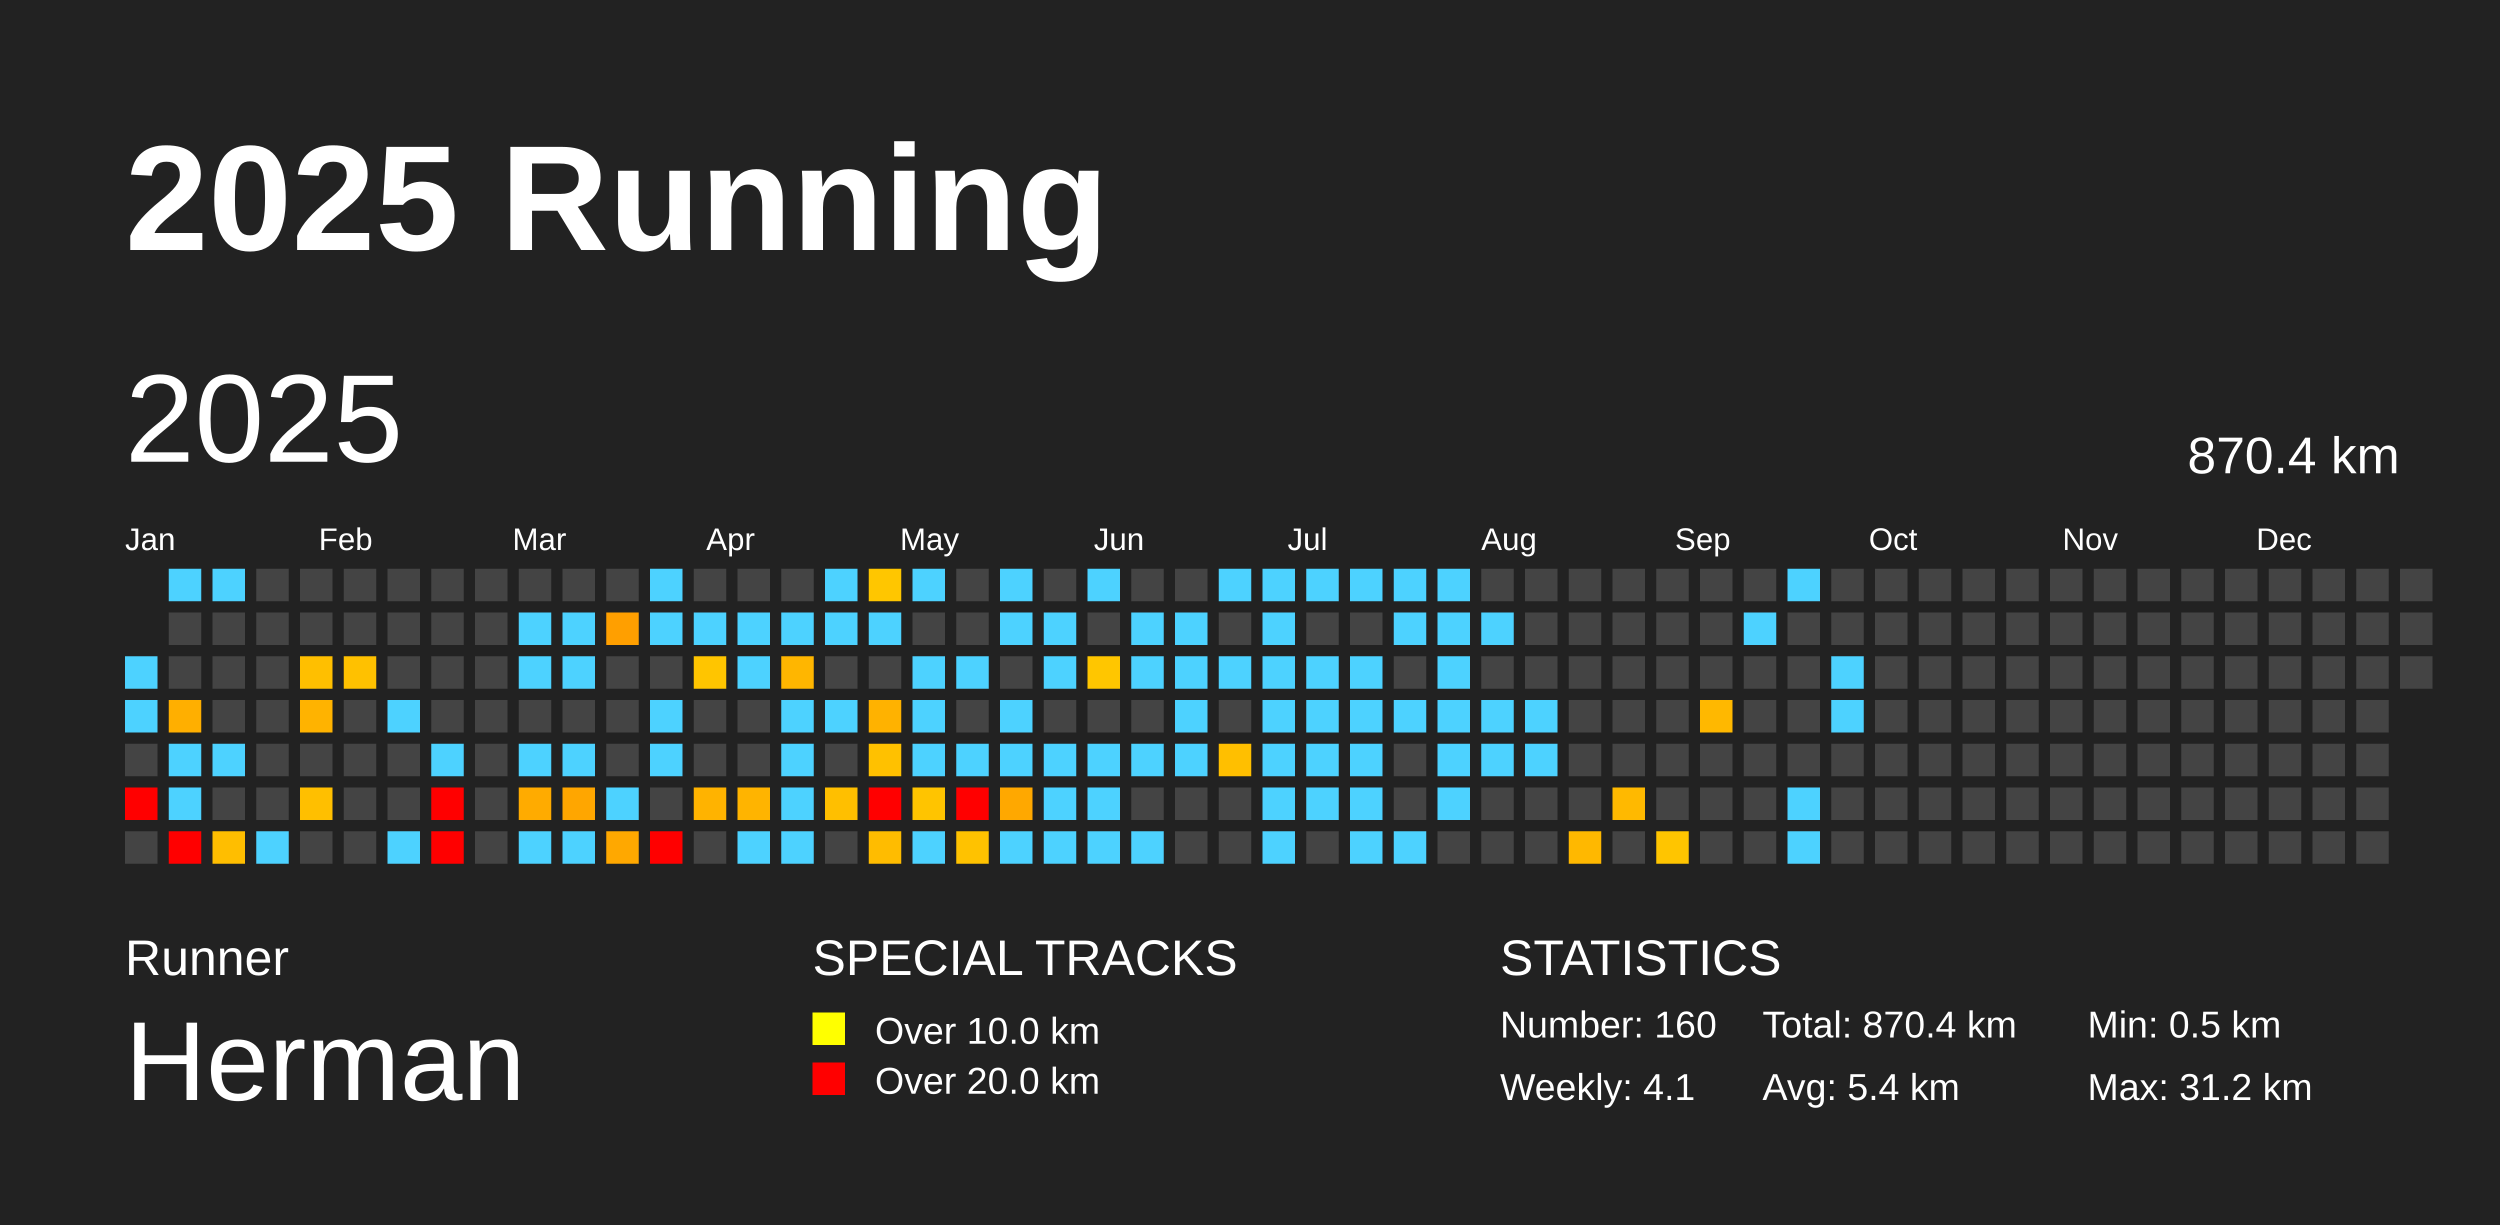
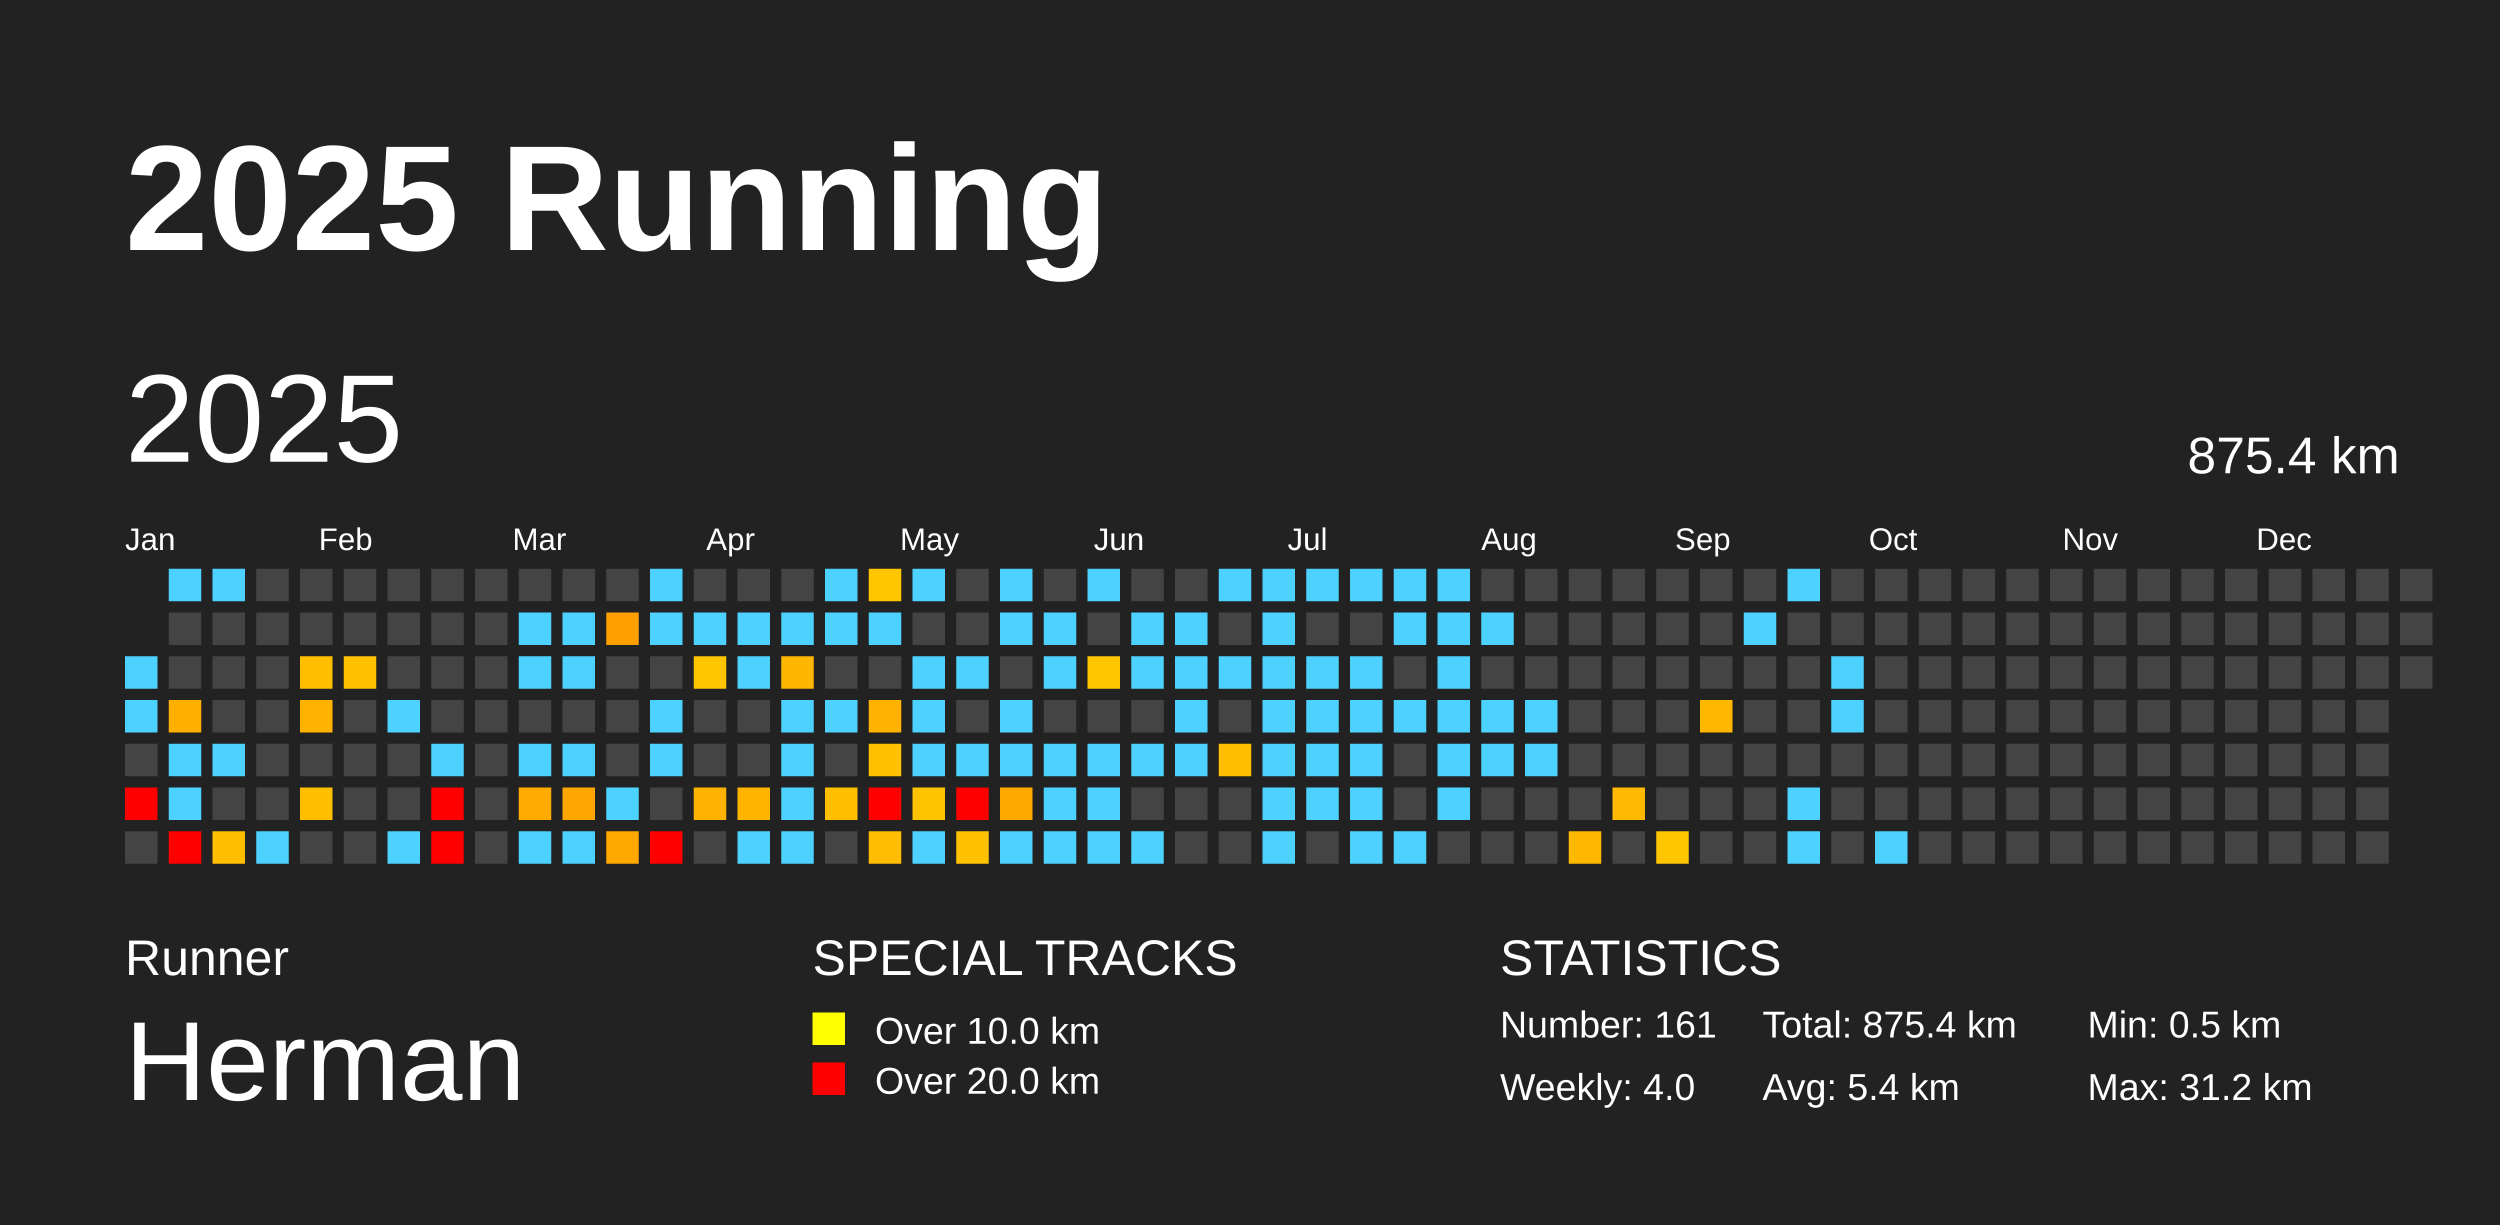
<svg xmlns="http://www.w3.org/2000/svg" baseProfile="full" height="98mm" version="1.1" viewBox="0,0,200,98" width="200mm">
  <defs />
  <rect fill="#222222" height="98" width="200" x="0" y="0" />
  <text fill="#FFFFFF" style="font-size:12px; font-family:Arial; font-weight:bold;" x="10" y="20">2025 Running</text>
  <text fill="#FFFFFF" style="font-size:4px; font-family:Arial" x="10" y="78">Runner</text>
  <text fill="#FFFFFF" style="font-size:9px; font-family:Arial" x="10" y="88">Herman</text>
  <text fill="#FFFFFF" style="font-size:4px; font-family:Arial" x="65" y="78">SPECIAL TRACKS</text>
  <rect fill="yellow" height="2.6" width="2.6" x="65" y="81" />
  <text fill="#FFFFFF" style="font-size:3px; font-family:Arial" x="70" y="83.5">Over 10.0 km</text>
  <rect fill="red" height="2.6" width="2.6" x="65" y="85" />
  <text fill="#FFFFFF" style="font-size:3px; font-family:Arial" x="70" y="87.5">Over 20.0 km</text>
  <text fill="#FFFFFF" style="font-size:4px; font-family:Arial" x="120" y="78">STATISTICS</text>
-   <text fill="#FFFFFF" style="font-size:3px; font-family:Arial" x="120" y="83">Number: 160</text>
-   <text fill="#FFFFFF" style="font-size:3px; font-family:Arial" x="120" y="88">Weekly: 4.1</text>
-   <text fill="#FFFFFF" style="font-size:3px; font-family:Arial" x="141" y="83">Total: 870.4 km</text>
+   <text fill="#FFFFFF" style="font-size:3px; font-family:Arial" x="120" y="83">Number: 161</text>
+   <text fill="#FFFFFF" style="font-size:3px; font-family:Arial" x="120" y="88">Weekly: 4.0</text>
+   <text fill="#FFFFFF" style="font-size:3px; font-family:Arial" x="141" y="83">Total: 875.4 km</text>
  <text fill="#FFFFFF" style="font-size:3px; font-family:Arial" x="141" y="88">Avg: 5.4 km</text>
  <text fill="#FFFFFF" style="font-size:3px; font-family:Arial" x="167" y="83">Min: 0.5 km</text>
  <text fill="#FFFFFF" style="font-size:3px; font-family:Arial" x="167" y="88">Max: 31.2 km</text>
  <text dominant-baseline="hanging" fill="#FFFFFF" style="font-size:10.0px; font-family:Arial;" x="10" y="30">2025</text>
-   <text dominant-baseline="hanging" fill="#FFFFFF" style="font-size:4.125px; font-family:Arial;" x="175" y="35">870.4 km</text>
+   <text dominant-baseline="hanging" fill="#FFFFFF" style="font-size:4.125px; font-family:Arial;" x="175" y="35">875.4 km</text>
  <text fill="#FFFFFF" style="font-size:2.5px; font-family:Arial" x="10.0" y="44">Jan</text>
  <text fill="#FFFFFF" style="font-size:2.5px; font-family:Arial" x="25.5" y="44">Feb</text>
  <text fill="#FFFFFF" style="font-size:2.5px; font-family:Arial" x="41.0" y="44">Mar</text>
  <text fill="#FFFFFF" style="font-size:2.5px; font-family:Arial" x="56.5" y="44">Apr</text>
  <text fill="#FFFFFF" style="font-size:2.5px; font-family:Arial" x="72.0" y="44">May</text>
  <text fill="#FFFFFF" style="font-size:2.5px; font-family:Arial" x="87.5" y="44">Jun</text>
  <text fill="#FFFFFF" style="font-size:2.5px; font-family:Arial" x="103.0" y="44">Jul</text>
  <text fill="#FFFFFF" style="font-size:2.5px; font-family:Arial" x="118.5" y="44">Aug</text>
  <text fill="#FFFFFF" style="font-size:2.5px; font-family:Arial" x="134.0" y="44">Sep</text>
  <text fill="#FFFFFF" style="font-size:2.5px; font-family:Arial" x="149.5" y="44">Oct</text>
  <text fill="#FFFFFF" style="font-size:2.5px; font-family:Arial" x="165.0" y="44">Nov</text>
  <text fill="#FFFFFF" style="font-size:2.5px; font-family:Arial" x="180.5" y="44">Dec</text>
  <rect fill="#4dd2ff" height="2.6" width="2.6" x="10.0" y="52.5" />
  <rect fill="#4dd2ff" height="2.6" width="2.6" x="10.0" y="56.0" />
  <rect fill="#444444" height="2.6" width="2.6" x="10.0" y="59.5" />
  <rect fill="red" height="2.6" width="2.6" x="10.0" y="63.0" />
  <rect fill="#444444" height="2.6" width="2.6" x="10.0" y="66.5" />
  <rect fill="#4dd2ff" height="2.6" width="2.6" x="13.5" y="45.5" />
  <rect fill="#444444" height="2.6" width="2.6" x="13.5" y="49.0" />
  <rect fill="#444444" height="2.6" width="2.6" x="13.5" y="52.5" />
  <rect fill="#ffaf00" height="2.6" width="2.6" x="13.5" y="56.0" />
  <rect fill="#4dd2ff" height="2.6" width="2.6" x="13.5" y="59.5" />
  <rect fill="#4dd2ff" height="2.6" width="2.6" x="13.5" y="63.0" />
  <rect fill="red" height="2.6" width="2.6" x="13.5" y="66.5" />
  <rect fill="#4dd2ff" height="2.6" width="2.6" x="17.0" y="45.5" />
  <rect fill="#444444" height="2.6" width="2.6" x="17.0" y="49.0" />
  <rect fill="#444444" height="2.6" width="2.6" x="17.0" y="52.5" />
  <rect fill="#444444" height="2.6" width="2.6" x="17.0" y="56.0" />
  <rect fill="#4dd2ff" height="2.6" width="2.6" x="17.0" y="59.5" />
  <rect fill="#444444" height="2.6" width="2.6" x="17.0" y="63.0" />
  <rect fill="#ffbe00" height="2.6" width="2.6" x="17.0" y="66.5" />
  <rect fill="#444444" height="2.6" width="2.6" x="20.5" y="45.5" />
  <rect fill="#444444" height="2.6" width="2.6" x="20.5" y="49.0" />
  <rect fill="#444444" height="2.6" width="2.6" x="20.5" y="52.5" />
  <rect fill="#444444" height="2.6" width="2.6" x="20.5" y="56.0" />
  <rect fill="#444444" height="2.6" width="2.6" x="20.5" y="59.5" />
  <rect fill="#444444" height="2.6" width="2.6" x="20.5" y="63.0" />
  <rect fill="#4dd2ff" height="2.6" width="2.6" x="20.5" y="66.5" />
  <rect fill="#444444" height="2.6" width="2.6" x="24.0" y="45.5" />
  <rect fill="#444444" height="2.6" width="2.6" x="24.0" y="49.0" />
  <rect fill="#ffbf00" height="2.6" width="2.6" x="24.0" y="52.5" />
  <rect fill="#ffb300" height="2.6" width="2.6" x="24.0" y="56.0" />
  <rect fill="#444444" height="2.6" width="2.6" x="24.0" y="59.5" />
  <rect fill="#ffbf00" height="2.6" width="2.6" x="24.0" y="63.0" />
  <rect fill="#444444" height="2.6" width="2.6" x="24.0" y="66.5" />
  <rect fill="#444444" height="2.6" width="2.6" x="27.5" y="45.5" />
  <rect fill="#444444" height="2.6" width="2.6" x="27.5" y="49.0" />
  <rect fill="#ffc100" height="2.6" width="2.6" x="27.5" y="52.5" />
  <rect fill="#444444" height="2.6" width="2.6" x="27.5" y="56.0" />
  <rect fill="#444444" height="2.6" width="2.6" x="27.5" y="59.5" />
  <rect fill="#444444" height="2.6" width="2.6" x="27.5" y="63.0" />
  <rect fill="#444444" height="2.6" width="2.6" x="27.5" y="66.5" />
  <rect fill="#444444" height="2.6" width="2.6" x="31.0" y="45.5" />
  <rect fill="#444444" height="2.6" width="2.6" x="31.0" y="49.0" />
  <rect fill="#444444" height="2.6" width="2.6" x="31.0" y="52.5" />
  <rect fill="#4dd2ff" height="2.6" width="2.6" x="31.0" y="56.0" />
  <rect fill="#444444" height="2.6" width="2.6" x="31.0" y="59.5" />
  <rect fill="#444444" height="2.6" width="2.6" x="31.0" y="63.0" />
  <rect fill="#4dd2ff" height="2.6" width="2.6" x="31.0" y="66.5" />
  <rect fill="#444444" height="2.6" width="2.6" x="34.5" y="45.5" />
  <rect fill="#444444" height="2.6" width="2.6" x="34.5" y="49.0" />
  <rect fill="#444444" height="2.6" width="2.6" x="34.5" y="52.5" />
  <rect fill="#444444" height="2.6" width="2.6" x="34.5" y="56.0" />
  <rect fill="#4dd2ff" height="2.6" width="2.6" x="34.5" y="59.5" />
  <rect fill="red" height="2.6" width="2.6" x="34.5" y="63.0" />
  <rect fill="red" height="2.6" width="2.6" x="34.5" y="66.5" />
  <rect fill="#444444" height="2.6" width="2.6" x="38.0" y="45.5" />
  <rect fill="#444444" height="2.6" width="2.6" x="38.0" y="49.0" />
  <rect fill="#444444" height="2.6" width="2.6" x="38.0" y="52.5" />
  <rect fill="#444444" height="2.6" width="2.6" x="38.0" y="56.0" />
  <rect fill="#444444" height="2.6" width="2.6" x="38.0" y="59.5" />
  <rect fill="#444444" height="2.6" width="2.6" x="38.0" y="63.0" />
  <rect fill="#444444" height="2.6" width="2.6" x="38.0" y="66.5" />
  <rect fill="#444444" height="2.6" width="2.6" x="41.5" y="45.5" />
  <rect fill="#4dd2ff" height="2.6" width="2.6" x="41.5" y="49.0" />
  <rect fill="#4dd2ff" height="2.6" width="2.6" x="41.5" y="52.5" />
  <rect fill="#444444" height="2.6" width="2.6" x="41.5" y="56.0" />
  <rect fill="#4dd2ff" height="2.6" width="2.6" x="41.5" y="59.5" />
  <rect fill="#ffab00" height="2.6" width="2.6" x="41.5" y="63.0" />
  <rect fill="#4dd2ff" height="2.6" width="2.6" x="41.5" y="66.5" />
  <rect fill="#444444" height="2.6" width="2.6" x="45.0" y="45.5" />
  <rect fill="#4dd2ff" height="2.6" width="2.6" x="45.0" y="49.0" />
  <rect fill="#4dd2ff" height="2.6" width="2.6" x="45.0" y="52.5" />
  <rect fill="#444444" height="2.6" width="2.6" x="45.0" y="56.0" />
  <rect fill="#4dd2ff" height="2.6" width="2.6" x="45.0" y="59.5" />
  <rect fill="#ffa600" height="2.6" width="2.6" x="45.0" y="63.0" />
  <rect fill="#4dd2ff" height="2.6" width="2.6" x="45.0" y="66.5" />
  <rect fill="#444444" height="2.6" width="2.6" x="48.5" y="45.5" />
  <rect fill="#ff9f00" height="2.6" width="2.6" x="48.5" y="49.0" />
  <rect fill="#444444" height="2.6" width="2.6" x="48.5" y="52.5" />
  <rect fill="#444444" height="2.6" width="2.6" x="48.5" y="56.0" />
  <rect fill="#444444" height="2.6" width="2.6" x="48.5" y="59.5" />
  <rect fill="#4dd2ff" height="2.6" width="2.6" x="48.5" y="63.0" />
  <rect fill="#ffa800" height="2.6" width="2.6" x="48.5" y="66.5" />
  <rect fill="#4dd2ff" height="2.6" width="2.6" x="52.0" y="45.5" />
  <rect fill="#4dd2ff" height="2.6" width="2.6" x="52.0" y="49.0" />
  <rect fill="#444444" height="2.6" width="2.6" x="52.0" y="52.5" />
  <rect fill="#4dd2ff" height="2.6" width="2.6" x="52.0" y="56.0" />
  <rect fill="#4dd2ff" height="2.6" width="2.6" x="52.0" y="59.5" />
  <rect fill="#444444" height="2.6" width="2.6" x="52.0" y="63.0" />
  <rect fill="red" height="2.6" width="2.6" x="52.0" y="66.5" />
  <rect fill="#444444" height="2.6" width="2.6" x="55.5" y="45.5" />
  <rect fill="#4dd2ff" height="2.6" width="2.6" x="55.5" y="49.0" />
  <rect fill="#ffc500" height="2.6" width="2.6" x="55.5" y="52.5" />
  <rect fill="#444444" height="2.6" width="2.6" x="55.5" y="56.0" />
  <rect fill="#444444" height="2.6" width="2.6" x="55.5" y="59.5" />
  <rect fill="#ffb300" height="2.6" width="2.6" x="55.5" y="63.0" />
  <rect fill="#444444" height="2.6" width="2.6" x="55.5" y="66.5" />
  <rect fill="#444444" height="2.6" width="2.6" x="59.0" y="45.5" />
  <rect fill="#4dd2ff" height="2.6" width="2.6" x="59.0" y="49.0" />
  <rect fill="#4dd2ff" height="2.6" width="2.6" x="59.0" y="52.5" />
  <rect fill="#444444" height="2.6" width="2.6" x="59.0" y="56.0" />
  <rect fill="#444444" height="2.6" width="2.6" x="59.0" y="59.5" />
  <rect fill="#ffb400" height="2.6" width="2.6" x="59.0" y="63.0" />
  <rect fill="#4dd2ff" height="2.6" width="2.6" x="59.0" y="66.5" />
  <rect fill="#444444" height="2.6" width="2.6" x="62.5" y="45.5" />
  <rect fill="#4dd2ff" height="2.6" width="2.6" x="62.5" y="49.0" />
  <rect fill="#ffb600" height="2.6" width="2.6" x="62.5" y="52.5" />
  <rect fill="#4dd2ff" height="2.6" width="2.6" x="62.5" y="56.0" />
  <rect fill="#4dd2ff" height="2.6" width="2.6" x="62.5" y="59.5" />
  <rect fill="#4dd2ff" height="2.6" width="2.6" x="62.5" y="63.0" />
  <rect fill="#4dd2ff" height="2.6" width="2.6" x="62.5" y="66.5" />
  <rect fill="#4dd2ff" height="2.6" width="2.6" x="66.0" y="45.5" />
  <rect fill="#4dd2ff" height="2.6" width="2.6" x="66.0" y="49.0" />
  <rect fill="#444444" height="2.6" width="2.6" x="66.0" y="52.5" />
  <rect fill="#4dd2ff" height="2.6" width="2.6" x="66.0" y="56.0" />
  <rect fill="#444444" height="2.6" width="2.6" x="66.0" y="59.5" />
  <rect fill="#ffbf00" height="2.6" width="2.6" x="66.0" y="63.0" />
  <rect fill="#444444" height="2.6" width="2.6" x="66.0" y="66.5" />
  <rect fill="#ffc600" height="2.6" width="2.6" x="69.5" y="45.5" />
  <rect fill="#4dd2ff" height="2.6" width="2.6" x="69.5" y="49.0" />
  <rect fill="#444444" height="2.6" width="2.6" x="69.5" y="52.5" />
  <rect fill="#ffb200" height="2.6" width="2.6" x="69.5" y="56.0" />
  <rect fill="#ffc100" height="2.6" width="2.6" x="69.5" y="59.5" />
  <rect fill="red" height="2.6" width="2.6" x="69.5" y="63.0" />
  <rect fill="#ffbc00" height="2.6" width="2.6" x="69.5" y="66.5" />
  <rect fill="#4dd2ff" height="2.6" width="2.6" x="73.0" y="45.5" />
  <rect fill="#444444" height="2.6" width="2.6" x="73.0" y="49.0" />
  <rect fill="#4dd2ff" height="2.6" width="2.6" x="73.0" y="52.5" />
  <rect fill="#4dd2ff" height="2.6" width="2.6" x="73.0" y="56.0" />
  <rect fill="#4dd2ff" height="2.6" width="2.6" x="73.0" y="59.5" />
  <rect fill="#ffc400" height="2.6" width="2.6" x="73.0" y="63.0" />
  <rect fill="#4dd2ff" height="2.6" width="2.6" x="73.0" y="66.5" />
  <rect fill="#444444" height="2.6" width="2.6" x="76.5" y="45.5" />
  <rect fill="#444444" height="2.6" width="2.6" x="76.5" y="49.0" />
  <rect fill="#4dd2ff" height="2.6" width="2.6" x="76.5" y="52.5" />
  <rect fill="#444444" height="2.6" width="2.6" x="76.5" y="56.0" />
  <rect fill="#4dd2ff" height="2.6" width="2.6" x="76.5" y="59.5" />
  <rect fill="red" height="2.6" width="2.6" x="76.5" y="63.0" />
  <rect fill="#ffc200" height="2.6" width="2.6" x="76.5" y="66.5" />
  <rect fill="#4dd2ff" height="2.6" width="2.6" x="80.0" y="45.5" />
  <rect fill="#4dd2ff" height="2.6" width="2.6" x="80.0" y="49.0" />
  <rect fill="#444444" height="2.6" width="2.6" x="80.0" y="52.5" />
  <rect fill="#4dd2ff" height="2.6" width="2.6" x="80.0" y="56.0" />
  <rect fill="#4dd2ff" height="2.6" width="2.6" x="80.0" y="59.5" />
  <rect fill="#ffa800" height="2.6" width="2.6" x="80.0" y="63.0" />
  <rect fill="#4dd2ff" height="2.6" width="2.6" x="80.0" y="66.5" />
  <rect fill="#444444" height="2.6" width="2.6" x="83.5" y="45.5" />
  <rect fill="#4dd2ff" height="2.6" width="2.6" x="83.5" y="49.0" />
  <rect fill="#4dd2ff" height="2.6" width="2.6" x="83.5" y="52.5" />
  <rect fill="#444444" height="2.6" width="2.6" x="83.5" y="56.0" />
  <rect fill="#4dd2ff" height="2.6" width="2.6" x="83.5" y="59.5" />
  <rect fill="#4dd2ff" height="2.6" width="2.6" x="83.5" y="63.0" />
  <rect fill="#4dd2ff" height="2.6" width="2.6" x="83.5" y="66.5" />
  <rect fill="#4dd2ff" height="2.6" width="2.6" x="87.0" y="45.5" />
  <rect fill="#444444" height="2.6" width="2.6" x="87.0" y="49.0" />
  <rect fill="#ffc600" height="2.6" width="2.6" x="87.0" y="52.5" />
  <rect fill="#444444" height="2.6" width="2.6" x="87.0" y="56.0" />
  <rect fill="#4dd2ff" height="2.6" width="2.6" x="87.0" y="59.5" />
  <rect fill="#4dd2ff" height="2.6" width="2.6" x="87.0" y="63.0" />
  <rect fill="#4dd2ff" height="2.6" width="2.6" x="87.0" y="66.5" />
  <rect fill="#444444" height="2.6" width="2.6" x="90.5" y="45.5" />
  <rect fill="#4dd2ff" height="2.6" width="2.6" x="90.5" y="49.0" />
  <rect fill="#4dd2ff" height="2.6" width="2.6" x="90.5" y="52.5" />
  <rect fill="#444444" height="2.6" width="2.6" x="90.5" y="56.0" />
  <rect fill="#4dd2ff" height="2.6" width="2.6" x="90.5" y="59.5" />
  <rect fill="#444444" height="2.6" width="2.6" x="90.5" y="63.0" />
  <rect fill="#4dd2ff" height="2.6" width="2.6" x="90.5" y="66.5" />
  <rect fill="#444444" height="2.6" width="2.6" x="94.0" y="45.5" />
  <rect fill="#4dd2ff" height="2.6" width="2.6" x="94.0" y="49.0" />
  <rect fill="#4dd2ff" height="2.6" width="2.6" x="94.0" y="52.5" />
  <rect fill="#4dd2ff" height="2.6" width="2.6" x="94.0" y="56.0" />
  <rect fill="#4dd2ff" height="2.6" width="2.6" x="94.0" y="59.5" />
  <rect fill="#444444" height="2.6" width="2.6" x="94.0" y="63.0" />
  <rect fill="#444444" height="2.6" width="2.6" x="94.0" y="66.5" />
  <rect fill="#4dd2ff" height="2.6" width="2.6" x="97.5" y="45.5" />
  <rect fill="#444444" height="2.6" width="2.6" x="97.5" y="49.0" />
  <rect fill="#4dd2ff" height="2.6" width="2.6" x="97.5" y="52.5" />
  <rect fill="#444444" height="2.6" width="2.6" x="97.5" y="56.0" />
  <rect fill="#ffbf00" height="2.6" width="2.6" x="97.5" y="59.5" />
  <rect fill="#444444" height="2.6" width="2.6" x="97.5" y="63.0" />
  <rect fill="#444444" height="2.6" width="2.6" x="97.5" y="66.5" />
  <rect fill="#4dd2ff" height="2.6" width="2.6" x="101.0" y="45.5" />
  <rect fill="#4dd2ff" height="2.6" width="2.6" x="101.0" y="49.0" />
  <rect fill="#4dd2ff" height="2.6" width="2.6" x="101.0" y="52.5" />
  <rect fill="#4dd2ff" height="2.6" width="2.6" x="101.0" y="56.0" />
  <rect fill="#4dd2ff" height="2.6" width="2.6" x="101.0" y="59.5" />
  <rect fill="#4dd2ff" height="2.6" width="2.6" x="101.0" y="63.0" />
  <rect fill="#4dd2ff" height="2.6" width="2.6" x="101.0" y="66.5" />
  <rect fill="#4dd2ff" height="2.6" width="2.6" x="104.5" y="45.5" />
  <rect fill="#444444" height="2.6" width="2.6" x="104.5" y="49.0" />
  <rect fill="#4dd2ff" height="2.6" width="2.6" x="104.5" y="52.5" />
  <rect fill="#4dd2ff" height="2.6" width="2.6" x="104.5" y="56.0" />
  <rect fill="#4dd2ff" height="2.6" width="2.6" x="104.5" y="59.5" />
  <rect fill="#4dd2ff" height="2.6" width="2.6" x="104.5" y="63.0" />
  <rect fill="#444444" height="2.6" width="2.6" x="104.5" y="66.5" />
  <rect fill="#4dd2ff" height="2.6" width="2.6" x="108.0" y="45.5" />
  <rect fill="#444444" height="2.6" width="2.6" x="108.0" y="49.0" />
  <rect fill="#4dd2ff" height="2.6" width="2.6" x="108.0" y="52.5" />
  <rect fill="#4dd2ff" height="2.6" width="2.6" x="108.0" y="56.0" />
  <rect fill="#4dd2ff" height="2.6" width="2.6" x="108.0" y="59.5" />
  <rect fill="#4dd2ff" height="2.6" width="2.6" x="108.0" y="63.0" />
  <rect fill="#4dd2ff" height="2.6" width="2.6" x="108.0" y="66.5" />
  <rect fill="#4dd2ff" height="2.6" width="2.6" x="111.5" y="45.5" />
  <rect fill="#4dd2ff" height="2.6" width="2.6" x="111.5" y="49.0" />
  <rect fill="#444444" height="2.6" width="2.6" x="111.5" y="52.5" />
  <rect fill="#4dd2ff" height="2.6" width="2.6" x="111.5" y="56.0" />
  <rect fill="#444444" height="2.6" width="2.6" x="111.5" y="59.5" />
  <rect fill="#444444" height="2.6" width="2.6" x="111.5" y="63.0" />
  <rect fill="#4dd2ff" height="2.6" width="2.6" x="111.5" y="66.5" />
  <rect fill="#4dd2ff" height="2.6" width="2.6" x="115.0" y="45.5" />
  <rect fill="#4dd2ff" height="2.6" width="2.6" x="115.0" y="49.0" />
  <rect fill="#4dd2ff" height="2.6" width="2.6" x="115.0" y="52.5" />
  <rect fill="#4dd2ff" height="2.6" width="2.6" x="115.0" y="56.0" />
  <rect fill="#4dd2ff" height="2.6" width="2.6" x="115.0" y="59.5" />
  <rect fill="#4dd2ff" height="2.6" width="2.6" x="115.0" y="63.0" />
  <rect fill="#444444" height="2.6" width="2.6" x="115.0" y="66.5" />
  <rect fill="#444444" height="2.6" width="2.6" x="118.5" y="45.5" />
  <rect fill="#4dd2ff" height="2.6" width="2.6" x="118.5" y="49.0" />
  <rect fill="#444444" height="2.6" width="2.6" x="118.5" y="52.5" />
  <rect fill="#4dd2ff" height="2.6" width="2.6" x="118.5" y="56.0" />
  <rect fill="#4dd2ff" height="2.6" width="2.6" x="118.5" y="59.5" />
  <rect fill="#444444" height="2.6" width="2.6" x="118.5" y="63.0" />
  <rect fill="#444444" height="2.6" width="2.6" x="118.5" y="66.5" />
  <rect fill="#444444" height="2.6" width="2.6" x="122.0" y="45.5" />
  <rect fill="#444444" height="2.6" width="2.6" x="122.0" y="49.0" />
  <rect fill="#444444" height="2.6" width="2.6" x="122.0" y="52.5" />
  <rect fill="#4dd2ff" height="2.6" width="2.6" x="122.0" y="56.0" />
  <rect fill="#4dd2ff" height="2.6" width="2.6" x="122.0" y="59.5" />
  <rect fill="#444444" height="2.6" width="2.6" x="122.0" y="63.0" />
  <rect fill="#444444" height="2.6" width="2.6" x="122.0" y="66.5" />
  <rect fill="#444444" height="2.6" width="2.6" x="125.5" y="45.5" />
  <rect fill="#444444" height="2.6" width="2.6" x="125.5" y="49.0" />
  <rect fill="#444444" height="2.6" width="2.6" x="125.5" y="52.5" />
  <rect fill="#444444" height="2.6" width="2.6" x="125.5" y="56.0" />
  <rect fill="#444444" height="2.6" width="2.6" x="125.5" y="59.5" />
  <rect fill="#444444" height="2.6" width="2.6" x="125.5" y="63.0" />
  <rect fill="#ffb800" height="2.6" width="2.6" x="125.5" y="66.5" />
  <rect fill="#444444" height="2.6" width="2.6" x="129.0" y="45.5" />
  <rect fill="#444444" height="2.6" width="2.6" x="129.0" y="49.0" />
  <rect fill="#444444" height="2.6" width="2.6" x="129.0" y="52.5" />
  <rect fill="#444444" height="2.6" width="2.6" x="129.0" y="56.0" />
  <rect fill="#444444" height="2.6" width="2.6" x="129.0" y="59.5" />
  <rect fill="#ffb900" height="2.6" width="2.6" x="129.0" y="63.0" />
  <rect fill="#444444" height="2.6" width="2.6" x="129.0" y="66.5" />
  <rect fill="#444444" height="2.6" width="2.6" x="132.5" y="45.5" />
  <rect fill="#444444" height="2.6" width="2.6" x="132.5" y="49.0" />
  <rect fill="#444444" height="2.6" width="2.6" x="132.5" y="52.5" />
  <rect fill="#444444" height="2.6" width="2.6" x="132.5" y="56.0" />
  <rect fill="#444444" height="2.6" width="2.6" x="132.5" y="59.5" />
  <rect fill="#444444" height="2.6" width="2.6" x="132.5" y="63.0" />
  <rect fill="#ffc500" height="2.6" width="2.6" x="132.5" y="66.5" />
  <rect fill="#444444" height="2.6" width="2.6" x="136.0" y="45.5" />
  <rect fill="#444444" height="2.6" width="2.6" x="136.0" y="49.0" />
  <rect fill="#444444" height="2.6" width="2.6" x="136.0" y="52.5" />
  <rect fill="#ffb800" height="2.6" width="2.6" x="136.0" y="56.0" />
  <rect fill="#444444" height="2.6" width="2.6" x="136.0" y="59.5" />
  <rect fill="#444444" height="2.6" width="2.6" x="136.0" y="63.0" />
  <rect fill="#444444" height="2.6" width="2.6" x="136.0" y="66.5" />
  <rect fill="#444444" height="2.6" width="2.6" x="139.5" y="45.5" />
  <rect fill="#4dd2ff" height="2.6" width="2.6" x="139.5" y="49.0" />
  <rect fill="#444444" height="2.6" width="2.6" x="139.5" y="52.5" />
  <rect fill="#444444" height="2.6" width="2.6" x="139.5" y="56.0" />
  <rect fill="#444444" height="2.6" width="2.6" x="139.5" y="59.5" />
  <rect fill="#444444" height="2.6" width="2.6" x="139.5" y="63.0" />
  <rect fill="#444444" height="2.6" width="2.6" x="139.5" y="66.5" />
  <rect fill="#4dd2ff" height="2.6" width="2.6" x="143.0" y="45.5" />
  <rect fill="#444444" height="2.6" width="2.6" x="143.0" y="49.0" />
  <rect fill="#444444" height="2.6" width="2.6" x="143.0" y="52.5" />
  <rect fill="#444444" height="2.6" width="2.6" x="143.0" y="56.0" />
  <rect fill="#444444" height="2.6" width="2.6" x="143.0" y="59.5" />
  <rect fill="#4dd2ff" height="2.6" width="2.6" x="143.0" y="63.0" />
  <rect fill="#4dd2ff" height="2.6" width="2.6" x="143.0" y="66.5" />
  <rect fill="#444444" height="2.6" width="2.6" x="146.5" y="45.5" />
  <rect fill="#444444" height="2.6" width="2.6" x="146.5" y="49.0" />
  <rect fill="#4dd2ff" height="2.6" width="2.6" x="146.5" y="52.5" />
  <rect fill="#4dd2ff" height="2.6" width="2.6" x="146.5" y="56.0" />
  <rect fill="#444444" height="2.6" width="2.6" x="146.5" y="59.5" />
  <rect fill="#444444" height="2.6" width="2.6" x="146.5" y="63.0" />
  <rect fill="#444444" height="2.6" width="2.6" x="146.5" y="66.5" />
  <rect fill="#444444" height="2.6" width="2.6" x="150.0" y="45.5" />
  <rect fill="#444444" height="2.6" width="2.6" x="150.0" y="49.0" />
  <rect fill="#444444" height="2.6" width="2.6" x="150.0" y="52.5" />
  <rect fill="#444444" height="2.6" width="2.6" x="150.0" y="56.0" />
  <rect fill="#444444" height="2.6" width="2.6" x="150.0" y="59.5" />
  <rect fill="#444444" height="2.6" width="2.6" x="150.0" y="63.0" />
-   <rect fill="#444444" height="2.6" width="2.6" x="150.0" y="66.5" />
+   <rect fill="#4dd2ff" height="2.6" width="2.6" x="150.0" y="66.5" />
  <rect fill="#444444" height="2.6" width="2.6" x="153.5" y="45.5" />
  <rect fill="#444444" height="2.6" width="2.6" x="153.5" y="49.0" />
  <rect fill="#444444" height="2.6" width="2.6" x="153.5" y="52.5" />
  <rect fill="#444444" height="2.6" width="2.6" x="153.5" y="56.0" />
  <rect fill="#444444" height="2.6" width="2.6" x="153.5" y="59.5" />
  <rect fill="#444444" height="2.6" width="2.6" x="153.5" y="63.0" />
  <rect fill="#444444" height="2.6" width="2.6" x="153.5" y="66.5" />
  <rect fill="#444444" height="2.6" width="2.6" x="157.0" y="45.5" />
  <rect fill="#444444" height="2.6" width="2.6" x="157.0" y="49.0" />
  <rect fill="#444444" height="2.6" width="2.6" x="157.0" y="52.5" />
  <rect fill="#444444" height="2.6" width="2.6" x="157.0" y="56.0" />
  <rect fill="#444444" height="2.6" width="2.6" x="157.0" y="59.5" />
  <rect fill="#444444" height="2.6" width="2.6" x="157.0" y="63.0" />
  <rect fill="#444444" height="2.6" width="2.6" x="157.0" y="66.5" />
  <rect fill="#444444" height="2.6" width="2.6" x="160.5" y="45.5" />
  <rect fill="#444444" height="2.6" width="2.6" x="160.5" y="49.0" />
  <rect fill="#444444" height="2.6" width="2.6" x="160.5" y="52.5" />
  <rect fill="#444444" height="2.6" width="2.6" x="160.5" y="56.0" />
  <rect fill="#444444" height="2.6" width="2.6" x="160.5" y="59.5" />
  <rect fill="#444444" height="2.6" width="2.6" x="160.5" y="63.0" />
  <rect fill="#444444" height="2.6" width="2.6" x="160.5" y="66.5" />
  <rect fill="#444444" height="2.6" width="2.6" x="164.0" y="45.5" />
  <rect fill="#444444" height="2.6" width="2.6" x="164.0" y="49.0" />
  <rect fill="#444444" height="2.6" width="2.6" x="164.0" y="52.5" />
  <rect fill="#444444" height="2.6" width="2.6" x="164.0" y="56.0" />
  <rect fill="#444444" height="2.6" width="2.6" x="164.0" y="59.5" />
  <rect fill="#444444" height="2.6" width="2.6" x="164.0" y="63.0" />
  <rect fill="#444444" height="2.6" width="2.6" x="164.0" y="66.5" />
  <rect fill="#444444" height="2.6" width="2.6" x="167.5" y="45.5" />
  <rect fill="#444444" height="2.6" width="2.6" x="167.5" y="49.0" />
  <rect fill="#444444" height="2.6" width="2.6" x="167.5" y="52.5" />
  <rect fill="#444444" height="2.6" width="2.6" x="167.5" y="56.0" />
  <rect fill="#444444" height="2.6" width="2.6" x="167.5" y="59.5" />
  <rect fill="#444444" height="2.6" width="2.6" x="167.5" y="63.0" />
  <rect fill="#444444" height="2.6" width="2.6" x="167.5" y="66.5" />
  <rect fill="#444444" height="2.6" width="2.6" x="171.0" y="45.5" />
  <rect fill="#444444" height="2.6" width="2.6" x="171.0" y="49.0" />
  <rect fill="#444444" height="2.6" width="2.6" x="171.0" y="52.5" />
  <rect fill="#444444" height="2.6" width="2.6" x="171.0" y="56.0" />
  <rect fill="#444444" height="2.6" width="2.6" x="171.0" y="59.5" />
  <rect fill="#444444" height="2.6" width="2.6" x="171.0" y="63.0" />
  <rect fill="#444444" height="2.6" width="2.6" x="171.0" y="66.5" />
  <rect fill="#444444" height="2.6" width="2.6" x="174.5" y="45.5" />
  <rect fill="#444444" height="2.6" width="2.6" x="174.5" y="49.0" />
  <rect fill="#444444" height="2.6" width="2.6" x="174.5" y="52.5" />
  <rect fill="#444444" height="2.6" width="2.6" x="174.5" y="56.0" />
  <rect fill="#444444" height="2.6" width="2.6" x="174.5" y="59.5" />
  <rect fill="#444444" height="2.6" width="2.6" x="174.5" y="63.0" />
  <rect fill="#444444" height="2.6" width="2.6" x="174.5" y="66.5" />
  <rect fill="#444444" height="2.6" width="2.6" x="178.0" y="45.5" />
  <rect fill="#444444" height="2.6" width="2.6" x="178.0" y="49.0" />
  <rect fill="#444444" height="2.6" width="2.6" x="178.0" y="52.5" />
  <rect fill="#444444" height="2.6" width="2.6" x="178.0" y="56.0" />
  <rect fill="#444444" height="2.6" width="2.6" x="178.0" y="59.5" />
  <rect fill="#444444" height="2.6" width="2.6" x="178.0" y="63.0" />
  <rect fill="#444444" height="2.6" width="2.6" x="178.0" y="66.5" />
  <rect fill="#444444" height="2.6" width="2.6" x="181.5" y="45.5" />
  <rect fill="#444444" height="2.6" width="2.6" x="181.5" y="49.0" />
  <rect fill="#444444" height="2.6" width="2.6" x="181.5" y="52.5" />
  <rect fill="#444444" height="2.6" width="2.6" x="181.5" y="56.0" />
  <rect fill="#444444" height="2.6" width="2.6" x="181.5" y="59.5" />
  <rect fill="#444444" height="2.6" width="2.6" x="181.5" y="63.0" />
  <rect fill="#444444" height="2.6" width="2.6" x="181.5" y="66.5" />
  <rect fill="#444444" height="2.6" width="2.6" x="185.0" y="45.5" />
  <rect fill="#444444" height="2.6" width="2.6" x="185.0" y="49.0" />
  <rect fill="#444444" height="2.6" width="2.6" x="185.0" y="52.5" />
  <rect fill="#444444" height="2.6" width="2.6" x="185.0" y="56.0" />
  <rect fill="#444444" height="2.6" width="2.6" x="185.0" y="59.5" />
  <rect fill="#444444" height="2.6" width="2.6" x="185.0" y="63.0" />
  <rect fill="#444444" height="2.6" width="2.6" x="185.0" y="66.5" />
  <rect fill="#444444" height="2.6" width="2.6" x="188.5" y="45.5" />
  <rect fill="#444444" height="2.6" width="2.6" x="188.5" y="49.0" />
  <rect fill="#444444" height="2.6" width="2.6" x="188.5" y="52.5" />
  <rect fill="#444444" height="2.6" width="2.6" x="188.5" y="56.0" />
  <rect fill="#444444" height="2.6" width="2.6" x="188.5" y="59.5" />
  <rect fill="#444444" height="2.6" width="2.6" x="188.5" y="63.0" />
  <rect fill="#444444" height="2.6" width="2.6" x="188.5" y="66.5" />
  <rect fill="#444444" height="2.6" width="2.6" x="192.0" y="45.5" />
  <rect fill="#444444" height="2.6" width="2.6" x="192.0" y="49.0" />
  <rect fill="#444444" height="2.6" width="2.6" x="192.0" y="52.5" />
</svg>
